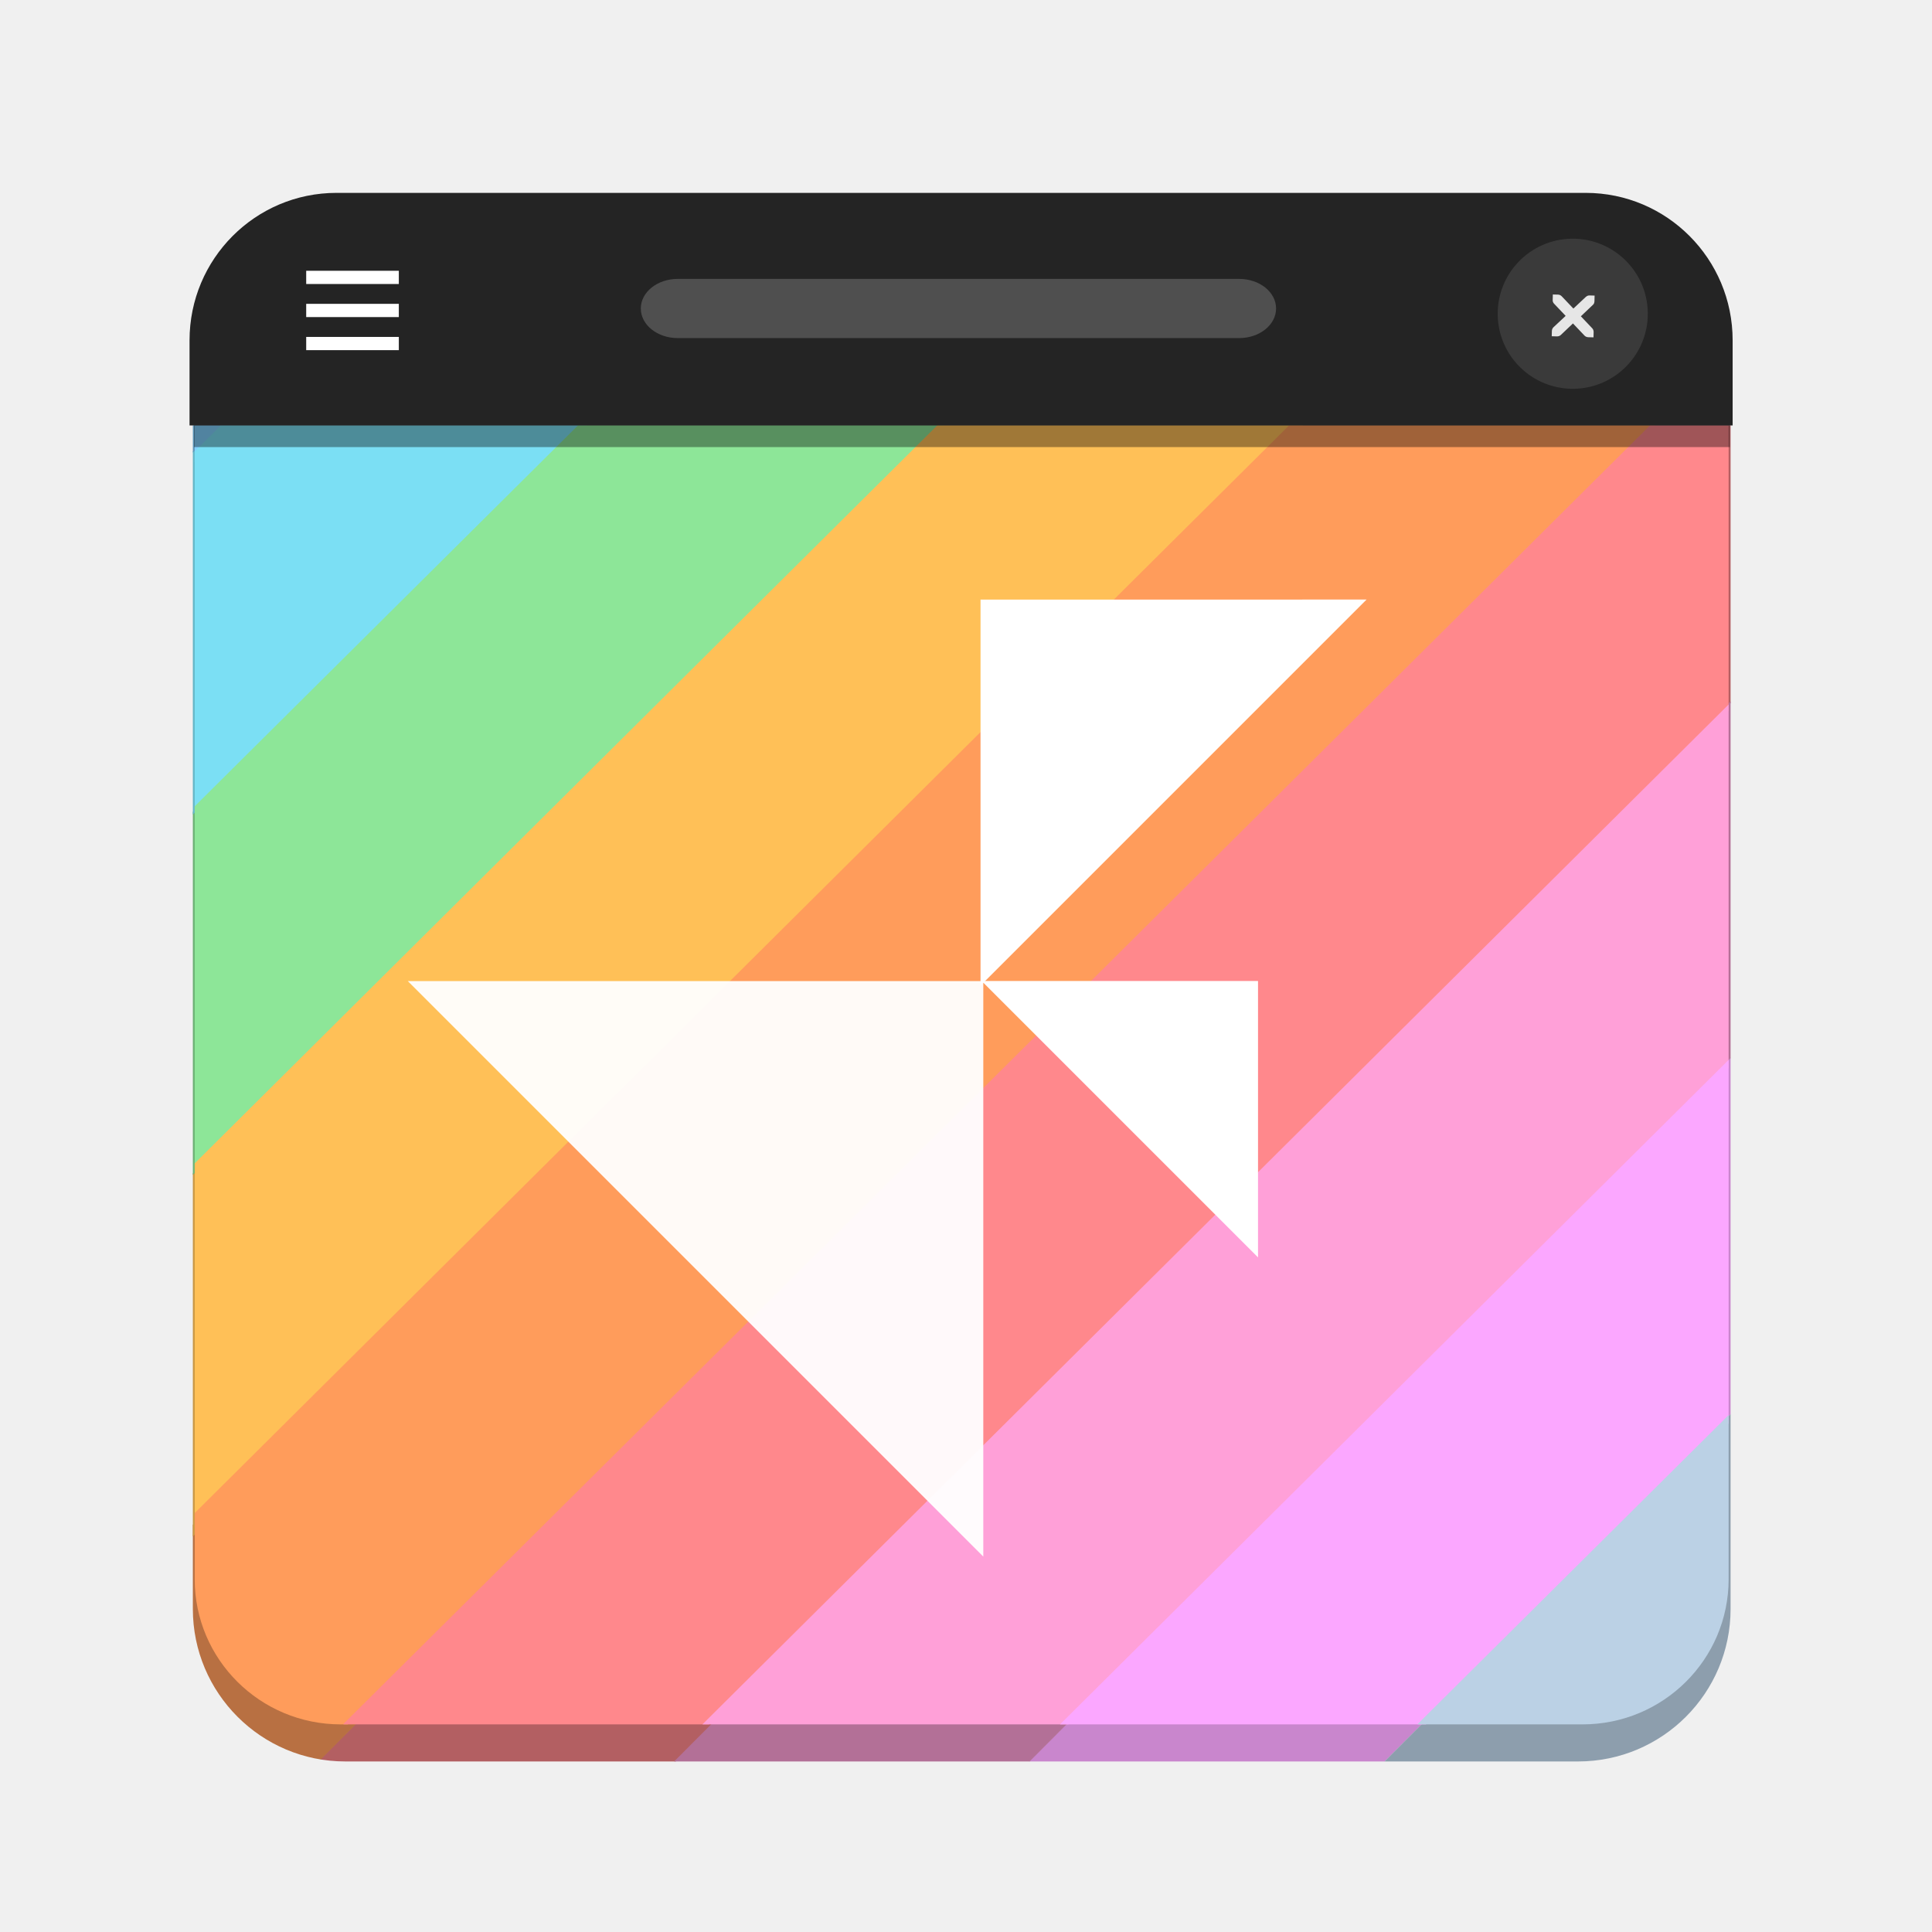
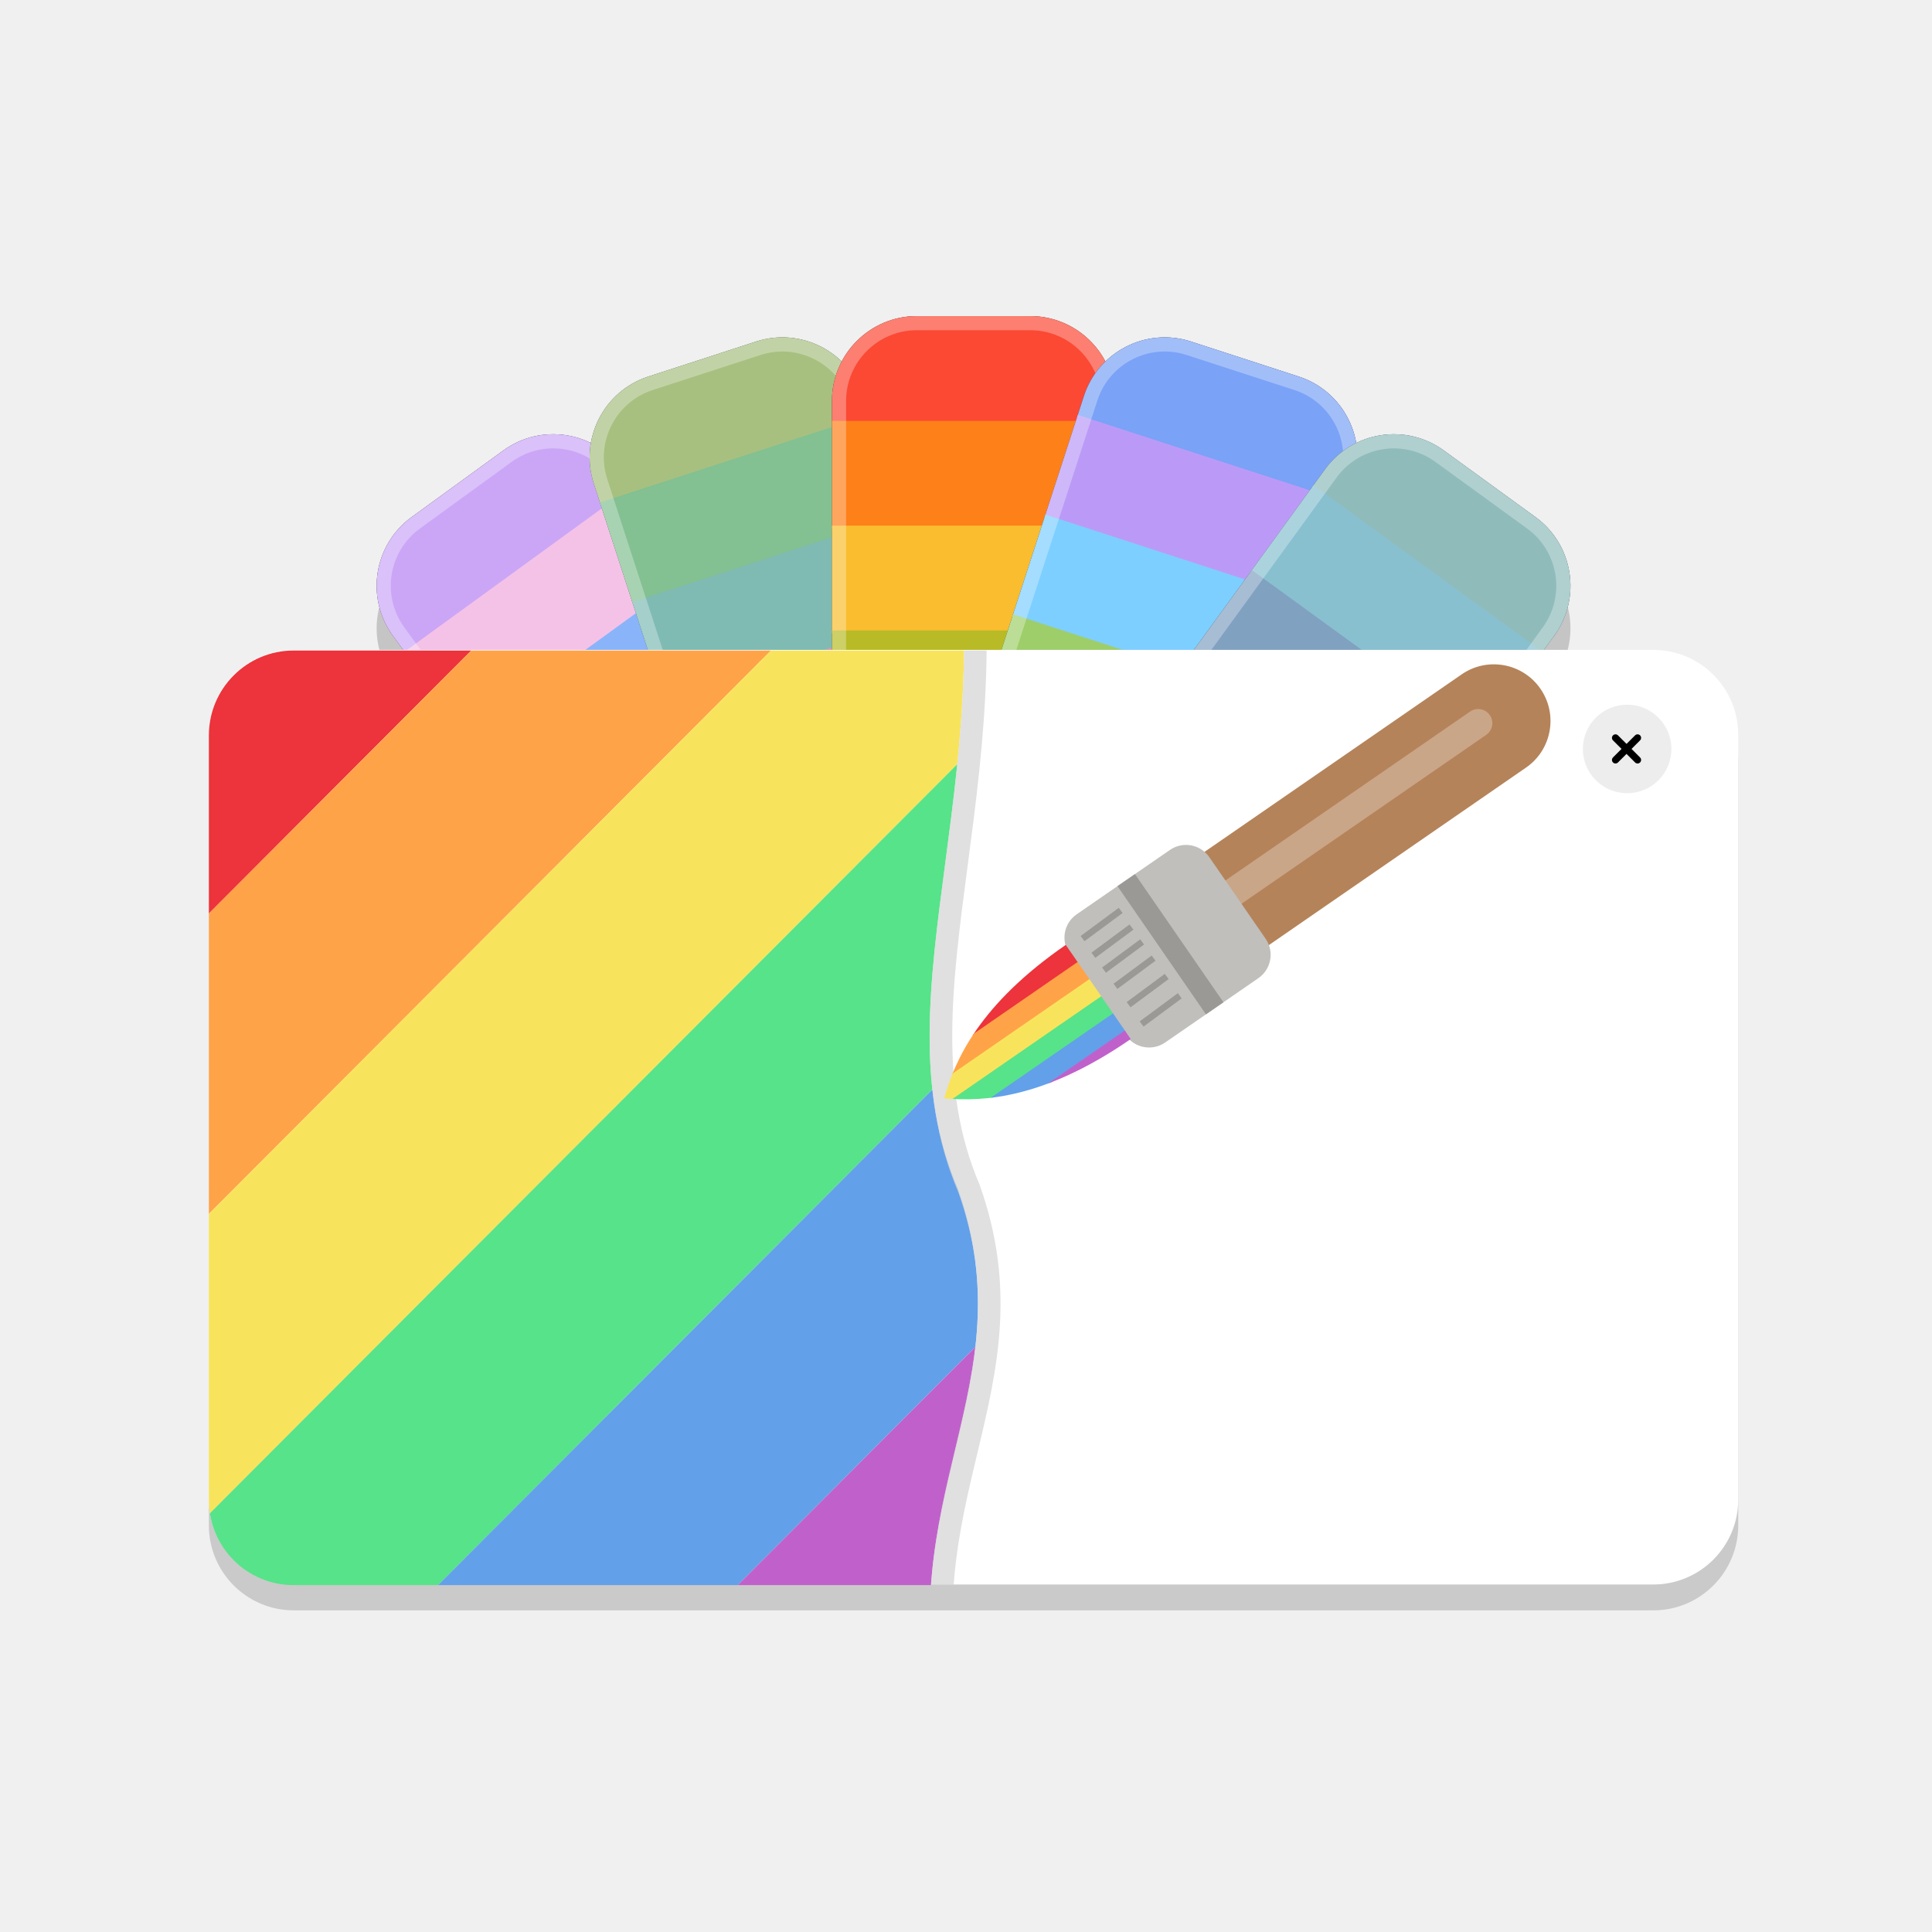
- <svg xmlns="http://www.w3.org/2000/svg" xmlns:xlink="http://www.w3.org/1999/xlink" xml:space="preserve" width="128" height="128" version="1.1" id="svg48">
-   <defs id="defs18">
-     <clipPath id="y" clipPathUnits="userSpaceOnUse">
-       <path d="M105.998 97.999V30.001c0-4.419-3.58-7.999-7.999-7.999H30.001c-4.419 0-7.999 3.58-7.999 7.999v67.998c0 4.419 3.58 7.999 7.999 7.999h67.998c4.419 0 7.999-3.58 7.999-7.999m0 0" id="path1" />
+ <svg xmlns="http://www.w3.org/2000/svg" xmlns:xlink="http://www.w3.org/1999/xlink" width="128" height="128" viewBox="0 0 128 128" version="1.1" id="svg68" xml:space="preserve">
+   <defs id="defs3">
+     <linearGradient id="linearGradient1">
+       <stop style="stop-color:#ffffff;stop-opacity:0;" offset="0" id="stop1" />
+       <stop style="stop-color:#000000;stop-opacity:0;" offset="1" id="stop2" />
+     </linearGradient>
+     <clipPath id="swatch">
+       <rect x="-10" y="-62" width="20" height="68" rx="6" id="rect1" />
    </clipPath>
-     <clipPath id="x" clipPathUnits="userSpaceOnUse">
-       <use xlink:href="#a" id="use1" />
+     <clipPath id="window">
+       <rect x="10" y="54" width="108" height="66" rx="6" id="rect2" />
    </clipPath>
-     <clipPath id="w" clipPathUnits="userSpaceOnUse">
-       <use xlink:href="#a" id="use2" />
+     <clipPath id="painted">
+       <path d="M-10 40H62C67 62 57 78 63 92C68 106 58 114 62 130H-10Z" id="path2" />
    </clipPath>
-     <clipPath id="v" clipPathUnits="userSpaceOnUse">
-       <use xlink:href="#a" id="use3" />
+     <clipPath id="bristle">
+       <path d="M0 0C-2.5-3-5.5-8-5.5-18H5.5C5.5-8 2.5-3 0 0Z" id="path3" />
    </clipPath>
-     <clipPath id="u" clipPathUnits="userSpaceOnUse">
-       <use xlink:href="#a" id="use4" />
-     </clipPath>
-     <clipPath id="t" clipPathUnits="userSpaceOnUse">
-       <use xlink:href="#a" id="use5" />
-     </clipPath>
-     <clipPath id="s" clipPathUnits="userSpaceOnUse">
-       <use xlink:href="#a" id="use6" />
-     </clipPath>
-     <clipPath id="r" clipPathUnits="userSpaceOnUse">
-       <use xlink:href="#a" id="use7" />
-     </clipPath>
-     <clipPath id="q" clipPathUnits="userSpaceOnUse">
-       <use xlink:href="#a" id="use8" />
-     </clipPath>
-     <clipPath id="p" clipPathUnits="userSpaceOnUse">
-       <use xlink:href="#a" id="use9" />
-     </clipPath>
-     <clipPath id="n" clipPathUnits="userSpaceOnUse">
-       <rect width="102.229" height="103.499" x="12.977" y="12.802" fill="#4f4f4f" stroke="#000" stroke-opacity="0" stroke-width="1.529" rx="10.143" ry="10.11" transform="rotate(-45)" id="rect9" />
-     </clipPath>
-     <clipPath id="m" clipPathUnits="userSpaceOnUse">
-       <rect width="102.229" height="103.499" x="12.977" y="12.802" fill="#4f4f4f" stroke="#000" stroke-opacity="0" stroke-width="1.529" rx="10.143" ry="10.11" transform="rotate(-45)" id="rect10" />
-     </clipPath>
-     <clipPath id="l" clipPathUnits="userSpaceOnUse">
-       <rect width="102.229" height="103.499" x="12.977" y="12.802" fill="#4f4f4f" stroke="#000" stroke-opacity="0" stroke-width="1.529" rx="10.143" ry="10.11" transform="rotate(-45)" id="rect11" />
-     </clipPath>
-     <clipPath id="k" clipPathUnits="userSpaceOnUse">
-       <rect width="102.229" height="103.499" x="12.977" y="12.802" fill="#4f4f4f" stroke="#000" stroke-opacity="0" stroke-width="1.529" rx="10.143" ry="10.11" transform="rotate(-45)" id="rect12" />
-     </clipPath>
-     <clipPath id="j" clipPathUnits="userSpaceOnUse">
-       <rect width="102.229" height="103.499" x="12.977" y="12.802" fill="#4f4f4f" stroke="#000" stroke-opacity="0" stroke-width="1.529" rx="10.143" ry="10.11" transform="rotate(-45)" id="rect13" />
-     </clipPath>
-     <clipPath id="i" clipPathUnits="userSpaceOnUse">
-       <rect width="102.229" height="103.499" x="12.977" y="12.802" fill="#4f4f4f" stroke="#000" stroke-opacity="0" stroke-width="1.529" rx="10.143" ry="10.11" transform="rotate(-45)" id="rect14" />
-     </clipPath>
-     <clipPath id="h" clipPathUnits="userSpaceOnUse">
-       <rect width="102.229" height="103.499" x="12.977" y="12.802" fill="#4f4f4f" stroke="#000" stroke-opacity="0" stroke-width="1.529" rx="10.143" ry="10.11" transform="rotate(-45)" id="rect15" />
-     </clipPath>
-     <clipPath id="g" clipPathUnits="userSpaceOnUse">
-       <rect width="102.229" height="103.499" x="12.977" y="12.802" fill="#4f4f4f" stroke="#000" stroke-opacity="0" stroke-width="1.529" rx="10.143" ry="10.11" transform="rotate(-45)" id="rect16" />
-     </clipPath>
-     <clipPath id="f" clipPathUnits="userSpaceOnUse">
-       <rect width="102.229" height="103.499" x="12.977" y="12.802" fill="#4f4f4f" stroke="#000" stroke-opacity="0" stroke-width="1.529" rx="10.143" ry="10.11" transform="rotate(-45)" id="rect17" />
-     </clipPath>
-     <clipPath id="o" clipPathUnits="userSpaceOnUse">
-       <path fill="#1e1e1e" stroke-width="2.894" d="M10.406 34.718h102.955v79.628h-102.955z" id="path17" />
-     </clipPath>
-     <clipPath id="e" clipPathUnits="userSpaceOnUse">
-       <path fill="#1e1e1e" stroke-width="3.513" d="M-1.724 27.773h126.189v95.747h-126.189z" id="path18" />
-     </clipPath>
-     <path id="a" fill="#000" d="M144.248-5.656 96.166-53.738c-3.125-3.125-8.188-3.125-11.313 0L36.771-5.656c-3.125 3.125-3.125 8.188 0 11.313L84.853 53.738c3.125 3.125 8.188 3.125 11.313 0L144.248 5.656c3.125-3.125 3.125-8.188 0-11.313m0 0" />
-     <path id="c" d="M0 0h128v128H0z" />
-     <path id="d" d="M0 0h192v152H0z" />
+     <radialGradient xlink:href="#linearGradient1" id="radialGradient2" cx="64" cy="87" fx="64" fy="87" r="54" gradientTransform="matrix(1,0,0,0.6111111,0,33.83333)" gradientUnits="userSpaceOnUse" />
  </defs>
-   <filter id="b" width="1" height="1" x="0" y="0">
-     <feColorMatrix in="SourceGraphic" values="0 0 0 0 1 0 0 0 0 1 0 0 0 0 1 0 0 0 1 0" id="feColorMatrix18" />
-   </filter>
-   <mask id="A">
-     <g filter="url(#b)" id="g18">
-       <use xlink:href="#c" fill-opacity=".95" id="use18" />
+   <g transform="matrix(0.938193,0,0,0.938193,4.455618,-7.205791)" id="g68">
+     <g id="fan" transform="translate(64,92)">
+       <g opacity="0.18" transform="translate(0,3)" id="g7">
+         <rect x="-10" y="-62" width="20" height="68" rx="6" transform="rotate(-36)" id="rect3" />
+         <rect x="-10" y="-62" width="20" height="68" rx="6" transform="rotate(-18)" id="rect4" />
+         <rect x="-10" y="-62" width="20" height="68" rx="6" id="rect5" />
+         <rect x="-10" y="-62" width="20" height="68" rx="6" transform="rotate(18)" id="rect6" />
+         <rect x="-10" y="-62" width="20" height="68" rx="6" transform="rotate(36)" id="rect7" />
+       </g>
+       <g transform="rotate(-36)" id="g14">
+         <g clip-path="url(#swatch)" id="g13">
+           <rect x="-10" y="-62" width="20" height="68" fill="#1e1e2e" id="rect8" />
+           <rect x="-10" y="-62" width="20" height="7.6" fill="#cba6f7" id="rect9" />
+           <rect x="-10" y="-54.6" width="20" height="7.6" fill="#f5c2e7" id="rect10" />
+           <rect x="-10" y="-47.2" width="20" height="7.6" fill="#89b4fa" id="rect11" />
+           <rect x="-10" y="-39.8" width="20" height="7.6" fill="#a6e3a1" id="rect12" />
+           <rect x="-10" y="-32.4" width="20" height="7.6" fill="#fab387" id="rect13" />
+         </g>
+         <rect x="-9.5" y="-61.5" width="19" height="67" rx="5.5" fill="none" stroke="#ffffff" stroke-opacity="0.3" id="rect14" />
+       </g>
+       <g transform="rotate(-18)" id="g21">
+         <g clip-path="url(#swatch)" id="g20">
+           <rect x="-10" y="-62" width="20" height="68" fill="#2d353b" id="rect15" />
+           <rect x="-10" y="-62" width="20" height="7.6" fill="#a7c080" id="rect16" />
+           <rect x="-10" y="-54.6" width="20" height="7.6" fill="#83c092" id="rect17" />
+           <rect x="-10" y="-47.2" width="20" height="7.6" fill="#7fbbb3" id="rect18" />
+           <rect x="-10" y="-39.8" width="20" height="7.6" fill="#d699b6" id="rect19" />
+           <rect x="-10" y="-32.4" width="20" height="7.6" fill="#e67e80" id="rect20" />
+         </g>
+         <rect x="-9.5" y="-61.5" width="19" height="67" rx="5.5" fill="none" stroke="#ffffff" stroke-opacity="0.3" id="rect21" />
+       </g>
+       <g id="g28">
+         <g clip-path="url(#swatch)" id="g27">
+           <rect x="-10" y="-62" width="20" height="68" fill="#282828" id="rect22" />
+           <rect x="-10" y="-62" width="20" height="7.6" fill="#fb4934" id="rect23" />
+           <rect x="-10" y="-54.6" width="20" height="7.6" fill="#fe8019" id="rect24" />
+           <rect x="-10" y="-47.2" width="20" height="7.6" fill="#fabd2f" id="rect25" />
+           <rect x="-10" y="-39.8" width="20" height="7.6" fill="#b8bb26" id="rect26" />
+           <rect x="-10" y="-32.4" width="20" height="7.6" fill="#8ec07c" id="rect27" />
+         </g>
+         <rect x="-9.5" y="-61.5" width="19" height="67" rx="5.5" fill="none" stroke="#ffffff" stroke-opacity="0.3" id="rect28" />
+       </g>
+       <g transform="rotate(18)" id="g35">
+         <g clip-path="url(#swatch)" id="g34">
+           <rect x="-10" y="-62" width="20" height="68" fill="#1a1b26" id="rect29" />
+           <rect x="-10" y="-62" width="20" height="7.6" fill="#7aa2f7" id="rect30" />
+           <rect x="-10" y="-54.6" width="20" height="7.6" fill="#bb9af7" id="rect31" />
+           <rect x="-10" y="-47.2" width="20" height="7.6" fill="#7dcfff" id="rect32" />
+           <rect x="-10" y="-39.8" width="20" height="7.6" fill="#9ece6a" id="rect33" />
+           <rect x="-10" y="-32.4" width="20" height="7.6" fill="#ff9e64" id="rect34" />
+         </g>
+         <rect x="-9.5" y="-61.5" width="19" height="67" rx="5.5" fill="none" stroke="#ffffff" stroke-opacity="0.3" id="rect35" />
+       </g>
+       <g transform="rotate(36)" id="g42">
+         <g clip-path="url(#swatch)" id="g41">
+           <rect x="-10" y="-62" width="20" height="68" fill="#2e3440" id="rect36" />
+           <rect x="-10" y="-62" width="20" height="7.6" fill="#8fbcbb" id="rect37" />
+           <rect x="-10" y="-54.6" width="20" height="7.6" fill="#88c0d0" id="rect38" />
+           <rect x="-10" y="-47.2" width="20" height="7.6" fill="#81a1c1" id="rect39" />
+           <rect x="-10" y="-39.8" width="20" height="7.6" fill="#5e81ac" id="rect40" />
+           <rect x="-10" y="-32.4" width="20" height="7.6" fill="#ebcb8b" id="rect41" />
+         </g>
+         <rect x="-9.5" y="-61.5" width="19" height="67" rx="5.5" fill="none" stroke="#ffffff" stroke-opacity="0.3" id="rect42" />
+       </g>
    </g>
-   </mask>
-   <clipPath id="z">
-     <use xlink:href="#d" id="use19" />
-   </clipPath>
-   <mask id="C">
-     <g filter="url(#b)" id="g20">
-       <use xlink:href="#c" fill-opacity=".75" id="use20" />
+     <g id="window-plain" style="stroke-width:0.5;stroke-dasharray:none" transform="translate(0,-0.426442)">
+       <rect x="10" y="55.827" width="108" height="66" rx="6" opacity="0.16" id="rect43" style="fill:#000000;fill-opacity:1;stroke-width:11.4;stroke-dasharray:none" />
+       <rect x="10" y="54" width="108" height="66" rx="6" fill="#fafafb" id="rect44" style="fill:#ffffff;fill-opacity:1;stroke:url(#radialGradient2);stroke-width:0.5;stroke-dasharray:none" />
+       <path d="m 10,60 a 6,6 0 0 1 6,-6 h 96 a 6,6 0 0 1 6,6 v 8 H 10 Z" fill="#ebebed" id="path44" style="display:none;stroke-width:0.5;stroke-dasharray:none" />
+       <path d="m 10,68 h 28 v 52 H 16 a 6,6 0 0 1 -6,-6 z" fill="#f1f1f2" id="path45" style="stroke-width:0.5;stroke-dasharray:none" />
+       <rect x="38" y="68" width="0.8" height="52" opacity="0.08" id="rect45" style="display:none;stroke-width:0.5;stroke-dasharray:none" />
+       <rect x="10" y="68" width="108" height="0.8" opacity="0.1" id="rect46" style="display:none;stroke-width:0.5;stroke-dasharray:none" />
+       <circle cx="110.155" cy="60.996" r="3.126" fill="#deddda" id="circle46" style="fill:#000000;fill-opacity:0.072;stroke-width:0.5;stroke-dasharray:none" />
+       <path d="m 109.332,60.213 1.559,1.559 m 0,-1.559 -1.559,1.559" fill="none" stroke="#3d3846" stroke-width="0.563" stroke-linecap="round" id="path46" style="stroke:#000000;stroke-width:0.5;stroke-dasharray:none;stroke-opacity:1" />
    </g>
-   </mask>
-   <clipPath id="B">
-     <use xlink:href="#d" id="use21" />
-   </clipPath>
-   <mask id="E">
-     <g filter="url(#b)" id="g22">
-       <use xlink:href="#c" fill-opacity=".4" id="use22" />
+     <g clip-path="url(#window)" id="g57" transform="matrix(0.9977219,0,0,1,0.0227814,-0.3829201)">
+       <g clip-path="url(#painted)" id="g56">
+         <g transform="rotate(-45,38,87)" id="rainbow">
+           <rect x="-60" y="42" width="200" height="15" fill="#ed333b" id="band1" />
+           <rect x="-60" y="57" width="200" height="15" fill="#ffa348" id="band2" />
+           <rect x="-60" y="72" width="200" height="15" fill="#f8e45c" id="band3" />
+           <rect x="-60" y="87" width="200" height="15" fill="#57e389" id="band4" />
+           <rect x="-60" y="102" width="200" height="15" fill="#62a0ea" id="band5" />
+           <rect x="-60" y="117" width="200" height="15" fill="#c061cb" id="band6" />
+         </g>
+         <rect x="10" y="54" width="108" height="14" fill="#fff" opacity="0.3" id="rect53" style="display:none;fill:#252525;fill-opacity:1" />
+         <rect x="10" y="68" width="108" height="0.8" fill="#fff" opacity="0.5" id="rect56" style="display:none;fill:#787878;fill-opacity:1" />
+       </g>
+       <path d="m 62.8,40 c 5,22 -5,38 1,52 5,14 -5,22 -1,38" fill="none" stroke="#fff" stroke-width="1.6" stroke-opacity=".7" id="path56" style="stroke:#d4d4d4;stroke-opacity:0.7" />
    </g>
-   </mask>
-   <clipPath id="D">
-     <use xlink:href="#d" id="use23" />
-   </clipPath>
-   <g clip-path="url(#e)" transform="matrix(.99658 0 0 1 -.1561044 .4004129)" id="g31">
-     <path fill="#c986cd" d="M130.727-66.287h16.711v139.956H130.727z" clip-path="url(#f)" transform="rotate(45)" id="path23" />
-     <path fill="#b35f62" d="M97.302-87.924h16.818v157.362H97.302z" clip-path="url(#g)" transform="rotate(45)" id="path24" />
-     <path fill="#b87042" d="M80.325-83.106H97.334v157.353H80.325z" clip-path="url(#h)" transform="rotate(45)" id="path25" />
-     <path fill="#ca9845" d="M63.864-80.556h17.009v157.353H63.864z" clip-path="url(#i)" transform="rotate(45)" id="path26" />
-     <path fill="#6db275" d="M46.925-75.76h17.009v157.353H46.925z" clip-path="url(#j)" transform="rotate(45)" id="path27" />
-     <path fill="#65b7c8" d="M30.043-79.737h17.009v157.353H30.043z" clip-path="url(#k)" transform="rotate(45)" id="path28" />
-     <path fill="#5f98bb" d="M13.086-58.537h17.009v157.353H13.086z" clip-path="url(#l)" transform="rotate(45)" id="path29" />
-     <path fill="#b37097" d="M114.038-81.64h16.711v139.956H114.038z" clip-path="url(#m)" transform="rotate(45)" id="path30" />
-     <path fill="#8d9ead" d="M147.432-84.705h16.328v139.972h-16.328z" clip-path="url(#n)" transform="rotate(45)" id="path31" />
-   </g>
-   <g clip-path="url(#o)" transform="matrix(1.22148 0 0 1.20243 -14.58507 -13.5716)" id="g38">
-     <rect width="14.167" height="137.721" x="27.164" y="-75.048" fill="#81d0ff" clip-path="url(#p)" rx="2.205" ry="2.062" transform="scale(.9905 1)rotate(45 -.004905764 1.013363)" id="rect31" />
-     <rect width="14.167" height="137.721" x="40.912" y="-78.815" fill="#7bdff4" clip-path="url(#q)" rx="2.205" ry="2.062" transform="scale(.9905 1)rotate(45 -.004905764 1.013363)" id="rect32" />
-     <rect width="14.167" height="137.721" x="54.741" y="-77.986" fill="#8de698" clip-path="url(#r)" rx="2.205" ry="2.062" transform="scale(.9905 1)rotate(45 -.004905764 1.013363)" id="rect33" />
-     <rect width="14.167" height="137.721" x="68.652" y="-80.183" fill="#ffc057" clip-path="url(#s)" rx="2.205" ry="2.062" transform="scale(.9905 1)rotate(45 -.004905764 1.013363)" id="rect34" />
-     <rect width="14.167" height="137.721" x="82.276" y="-80.357" fill="#ff9c5b" clip-path="url(#t)" rx="2.205" ry="2.062" transform="scale(.9905 1)rotate(45 -.004905764 1.013363)" id="rect35" />
-     <path fill="#ff888c" d="M96.251-84.093h14.167v137.721h-14.167z" clip-path="url(#u)" transform="scale(.9905 1)rotate(45 -.004905764 1.013363)" id="path35" />
-     <rect width="14.167" height="137.721" x="110.169" y="-78.122" fill="#ffa0d8" clip-path="url(#v)" rx="2.205" ry="2.062" transform="scale(.9905 1)rotate(45 -.004905764 1.013363)" id="rect36" />
-     <rect width="14.167" height="137.721" x="124.016" y="-77.603" fill="#fba7ff" clip-path="url(#w)" rx="2.205" ry="2.062" transform="scale(.9905 1)rotate(45 -.004905764 1.013363)" id="rect37" />
-     <rect width="14.167" height="137.721" x="137.852" y="-75.461" fill="#bbd1e5" clip-path="url(#x)" rx="2.205" ry="2.062" transform="scale(.9905 1)rotate(45 -.004905764 1.013363)" id="rect38" />
-   </g>
-   <path fill-opacity=".372" d="M12.848 28.049h101.761v1.572H12.848z" id="path38" />
-   <g transform="translate(-.4001965)" id="g43">
-     <rect width="101.512" height="20.302" x="13.641" y="14.316" fill="#242424" clip-path="url(#y)" rx="4" ry="2.607" transform="matrix(1.21713 0 0 1.22148 -13.82158 -14.09664)" id="rect39" />
-     <g transform="translate(-14.16206 -14.09664)scale(1.22148)" id="g42">
-       <rect width="34.457" height="3.21" x="46.679" y="26.668" fill="#4f4f4f" rx="2" ry="20" id="rect40" />
-       <path fill="#fff" d="M28.53 26.227h5.024v.718h-5.024Zm0 1.794h5.024v.718h-5.024Zm0 1.794h5.024v.718h-5.024Zm0 0" id="path40" />
-       <g transform="rotate(-.882 1130.251 918.5878)scale(2.95621)" id="g41">
-         <circle cx="37.565" cy="4.317" r="1.377" fill="#3a3a3a" id="circle40" />
-         <path fill="#e6e6e6" d="m37.205 3.958.096.004.003 0c.024.002.048.014.065.033l.209.227.23-.209c.026-.021.044-.027.067-.027l.096.004-.004.096c-.001.027-.006.053-.027.071l-.227.209.206.224c.017.019.025.044.024.07l-.004.096-.096-.004c-.025-.001-.05-.011-.068-.03l-.209-.227-.227.209c-.019.017-.044.025-.07.024l-.096-.004.004-.096c.001-.025.011-.05.03-.068l.227-.206-.209-.227c-.019-.02-.027-.046-.024-.073zm0 0" id="path41" />
+     <g id="brush" transform="rotate(55.38398,-54.98955,99.27287)">
+       <rect x="-4" y="-56" width="8" height="34" rx="4" fill="#b5835a" id="rect58" />
+       <rect x="-1.5" y="-52" width="2" height="24" rx="1" fill="#ffffff" opacity="0.28" id="rect59" />
+       <rect x="-5.5" y="-30" width="11" height="12" rx="2" fill="#c0bfbc" id="rect60" />
+       <rect x="-5.5" y="-25" width="11" height="1.5" fill="#9a9996" id="rect61" />
+       <rect x="-22.747" y="1.584" width="3.349" height="0.457" fill="#9a9996" id="rect61-6" transform="rotate(88.11265)" style="stroke-width:0.304" />
+       <rect x="-22.832" y="2.983" width="3.349" height="0.457" fill="#9a9996" id="rect61-6-2" transform="rotate(88.11265)" style="stroke-width:0.304" />
+       <rect x="-22.727" y="0.293" width="3.349" height="0.457" fill="#9a9996" id="rect61-6-5" transform="rotate(88.11265)" style="stroke-width:0.304" />
+       <rect x="-22.695" y="-1.108" width="3.349" height="0.457" fill="#9a9996" id="rect61-6-5-5" transform="rotate(88.11265)" style="stroke-width:0.304" />
+       <rect x="-22.669" y="-2.701" width="3.349" height="0.457" fill="#9a9996" id="rect61-6-5-5-1" transform="rotate(88.11265)" style="stroke-width:0.304" />
+       <rect x="-22.599" y="-4.345" width="3.349" height="0.457" fill="#9a9996" id="rect61-6-5-5-1-7" transform="rotate(88.11265)" style="stroke-width:0.304" />
+       <g clip-path="url(#bristle)" id="g67" transform="matrix(0.7344291,0,0,0.7344291,-0.1206505,-4.918165)">
+         <rect x="-5.5" y="-18" width="2.1" height="18" fill="#ed333b" id="rect62" />
+         <rect x="-3.5" y="-18" width="2.1" height="18" fill="#ffa348" id="rect63" />
+         <rect x="-1.5" y="-18" width="2.1" height="18" fill="#f8e45c" id="rect64" />
+         <rect x="0.5" y="-18" width="2.1" height="18" fill="#57e389" id="rect65" />
+         <rect x="2.5" y="-18" width="2.1" height="18" fill="#62a0ea" id="rect66" />
+         <rect x="4.5" y="-18" width="1.2" height="18" fill="#c061cb" id="rect67" />
      </g>
    </g>
  </g>
-   <g fill="#ffffff" clip-path="url(#z)" mask="url(#A)" transform="matrix(1.22148,0,0,1.22148,-21.09315,-19.45071)" id="g44">
-     <path d="m 39.387,69.138 h 31.215 v 31.215 z m 0,0" id="path44" />
-   </g>
-   <path fill="#ffffff" d="m 64.963,65.298 -3.35e-4,-25.575 25.575,-3.35e-4 z m 0,0" style="mix-blend-mode:normal;stroke-width:3.611" id="path46" />
-   <path fill="#ffffff" d="m 65.034,64.993 18.313,-3.7e-4 3.71e-4,18.313 z m 0,0" id="path48" />
</svg>
